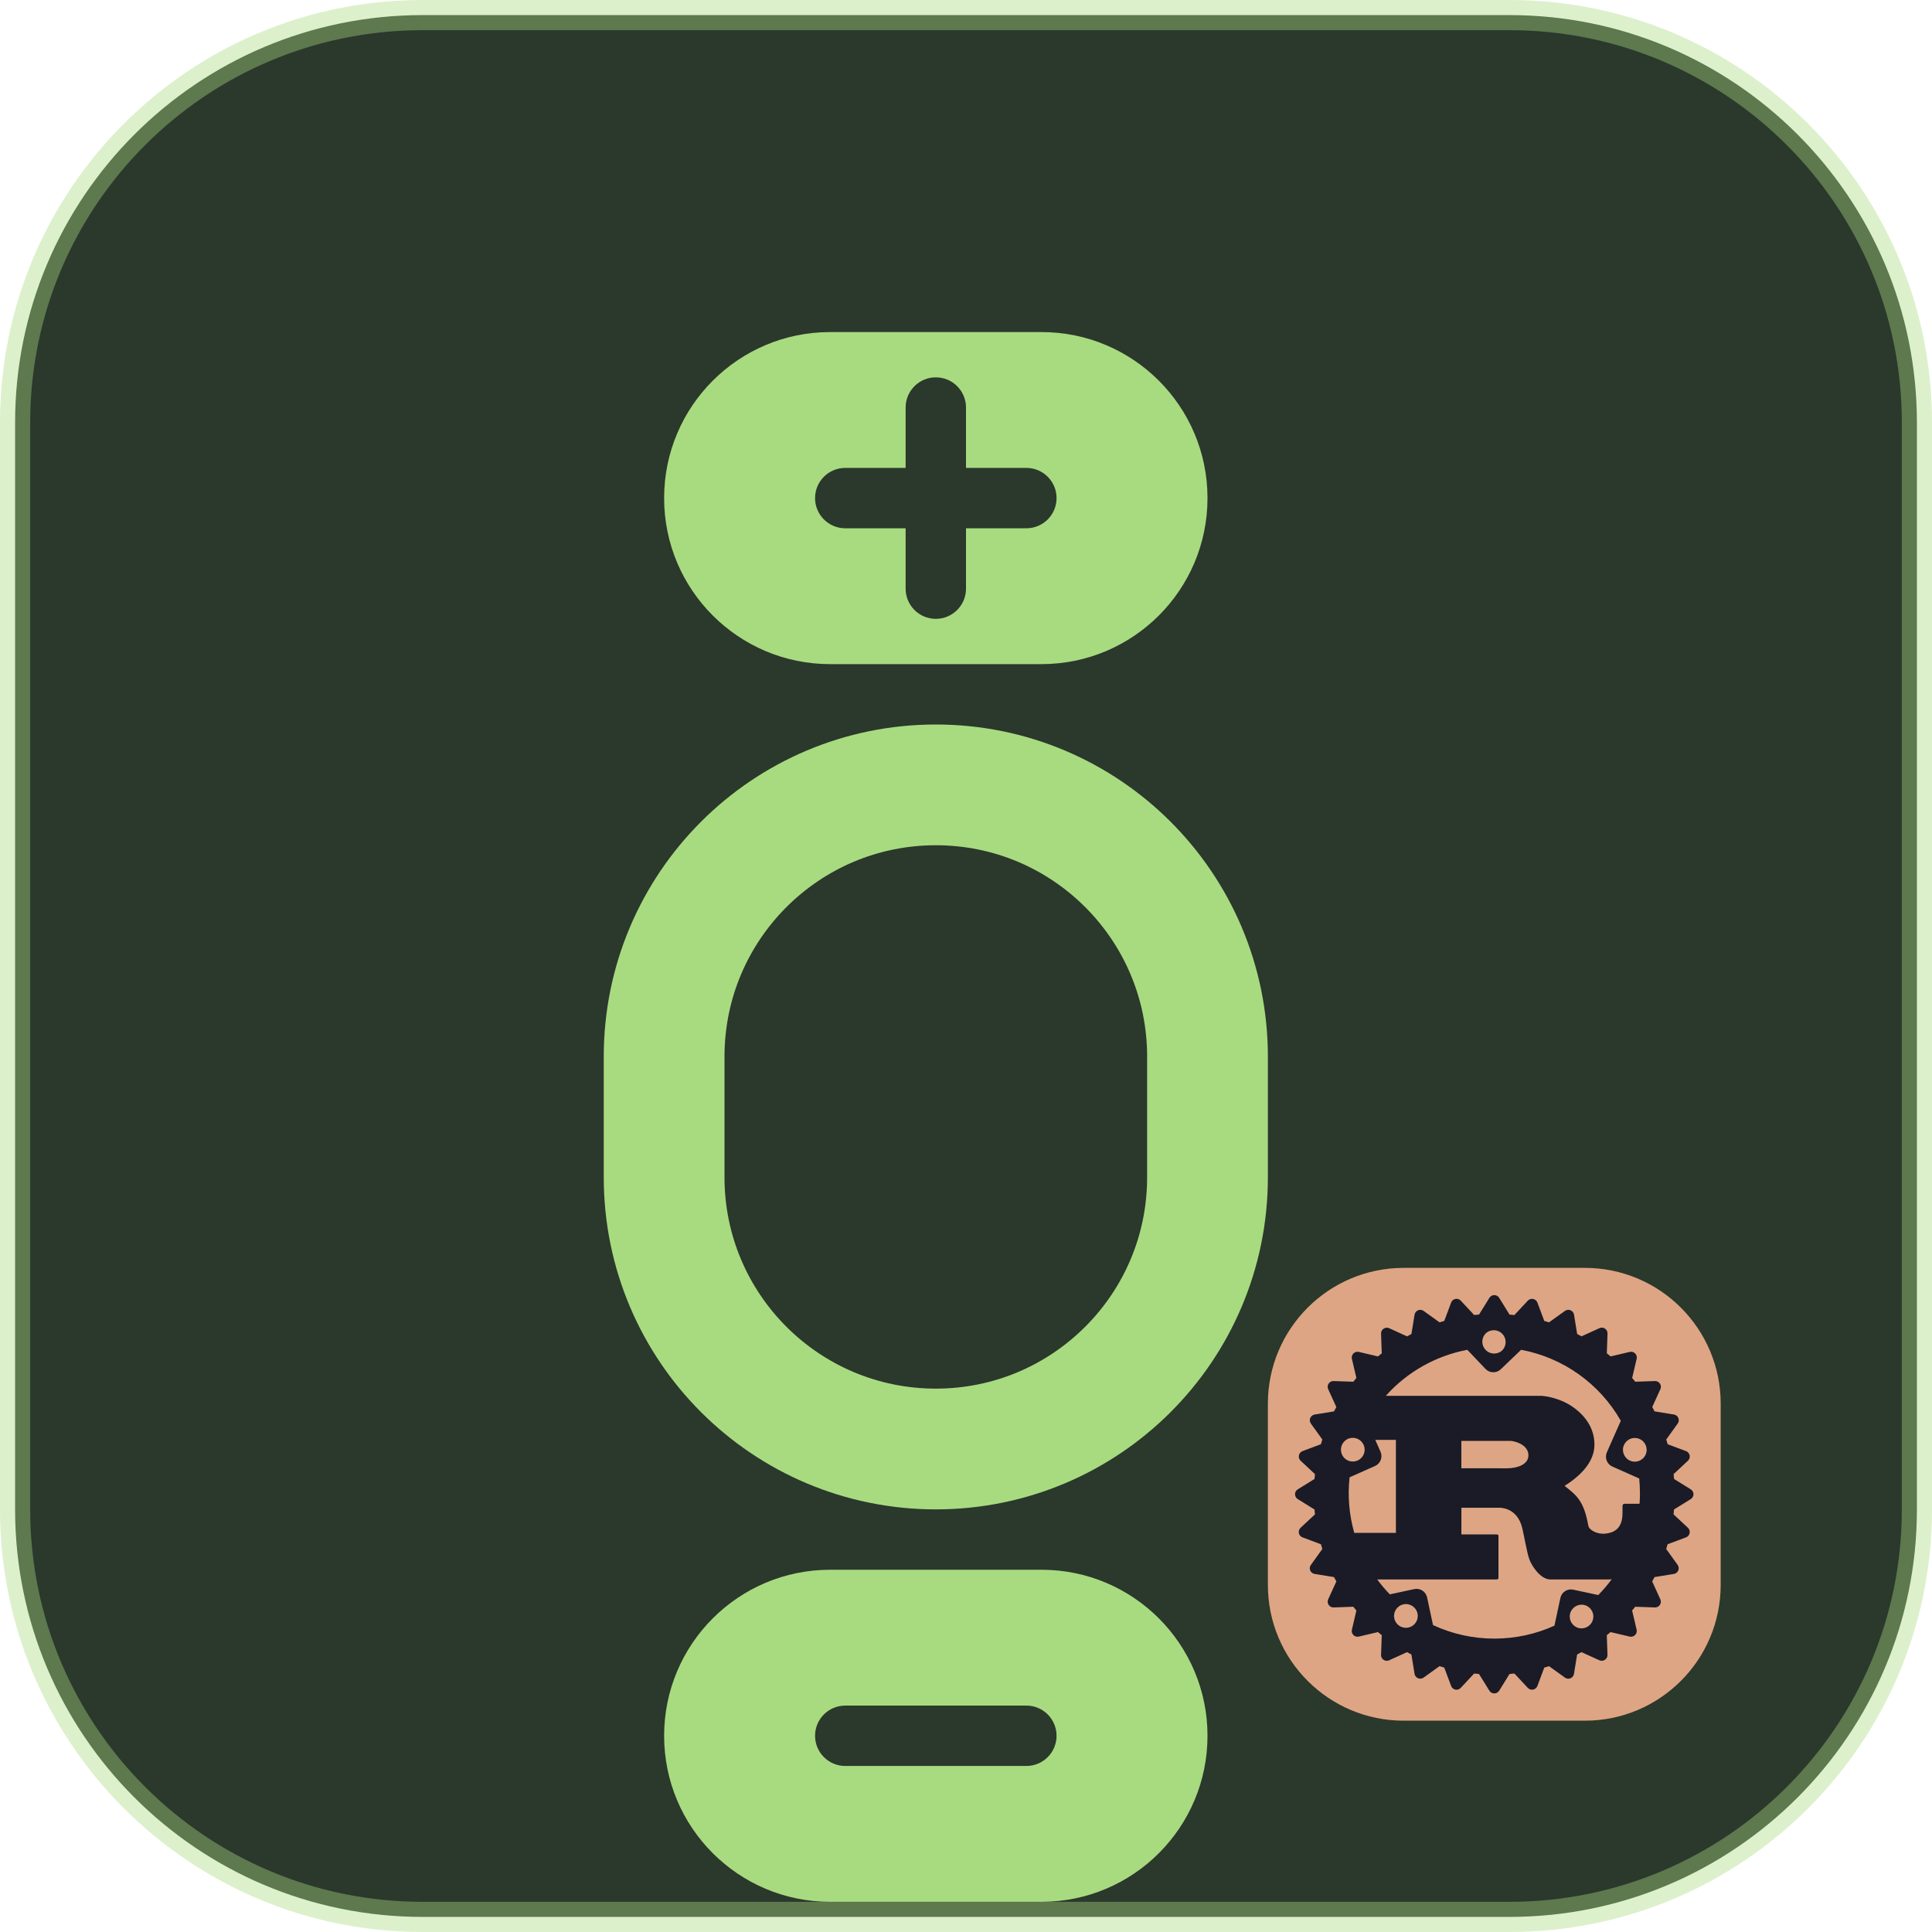
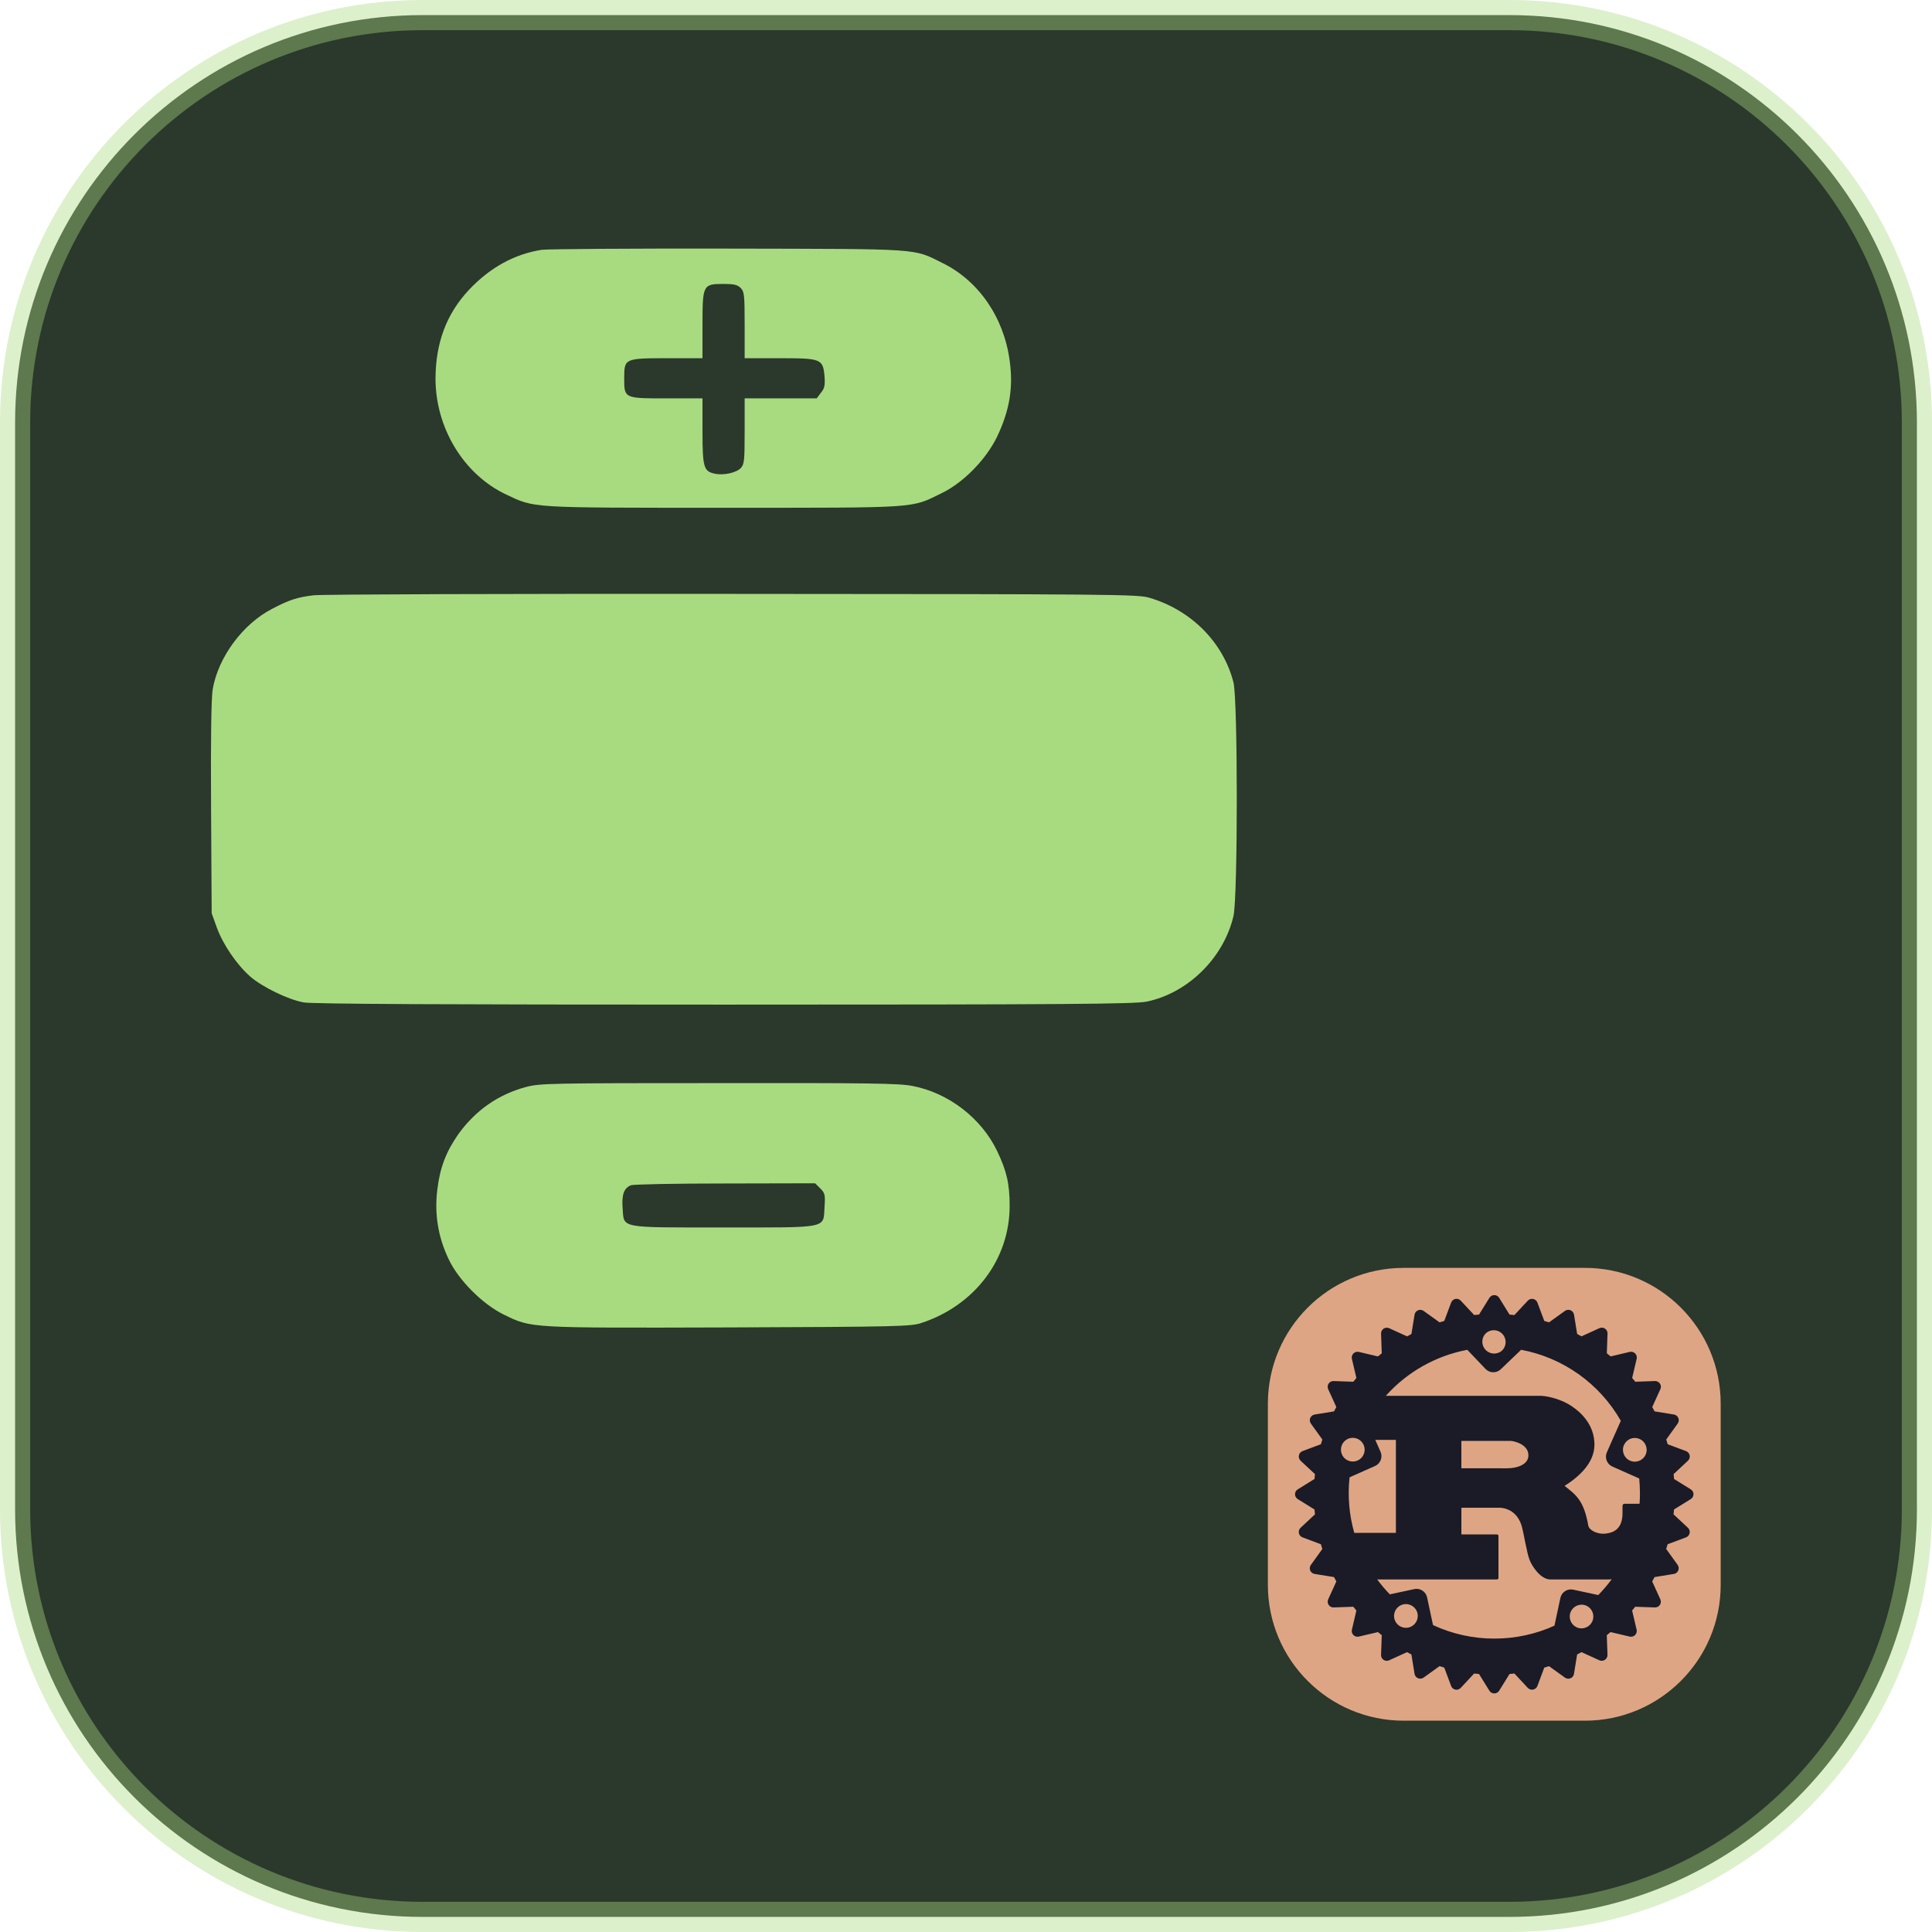
<svg xmlns="http://www.w3.org/2000/svg" viewBox="0 0 128 128" role="img" aria-label="Counter, Rust">
  <rect x="1" y="1" width="126" height="126" rx="27" fill="#2b382c" stroke="#a8db80" stroke-opacity="0.4" stroke-width="2" />
-   <g fill="#a8db80">
-     <rect x="44" y="22" width="36" height="22" rx="11" />
-     <rect x="44" y="104" width="36" height="22" rx="11" />
-     <rect x="44" y="52" width="36" height="44" rx="18" fill="none" stroke="#a8db80" stroke-width="8" />
-   </g>
-   <g fill="#2b382c">
-     <rect x="54" y="31" width="16" height="4" rx="2" />
-     <rect x="60" y="25" width="4" height="16" rx="2" />
-     <rect x="54" y="113" width="16" height="4" rx="2" />
+   <g transform="translate(-3.0667 103.2667) scale(0.0133 -0.0133)" fill="#a8db80">
+     <path d="M2929 6520 c-135 -21 -257 -88 -361 -198 -113 -120 -167 -264 -168 -443 0 -246 140 -477 350 -577 146 -69 109 -67 1085 -67 983 0 931 -3 1085 72 110 53 223 169 278 283 62 131 81 244 62 379 -29 215 -155 397 -334 485 -150 74 -92 70 -1066 72 -481 1 -900 -2 -931 -6z m991 -190 c18 -18 20 -33 20 -185 l0 -165 174 0 c208 0 216 -3 224 -91 3 -45 0 -59 -18 -81 l-21 -28 -180 0 -179 0 0 -163 c0 -148 -2 -165 -19 -184 -23 -24 -87 -38 -131 -28 -54 12 -60 32 -60 212 l0 163 -177 0 c-214 0 -213 -1 -213 101 0 98 2 99 217 99 l173 0 0 165 c0 201 2 205 105 205 52 0 69 -4 85 -20z" />
+     <path d="M1792 4799 c-82 -10 -121 -23 -207 -68 -145 -75 -268 -241 -295 -401 -7 -44 -10 -239 -8 -590 l3 -525 26 -72 c31 -85 100 -185 166 -243 61 -53 191 -116 267 -129 41 -8 694 -11 2095 -11 1728 0 2046 3 2104 15 206 43 383 218 432 426 22 95 22 1076 0 1164 -51 200 -211 361 -420 422 -56 17 -185 18 -2080 19 -1111 1 -2048 -2 -2083 -7z" />
+     <path d="M2852 2350 c-139 -37 -252 -116 -338 -235 -61 -87 -92 -167 -105 -277 -15 -121 4 -236 56 -345 49 -105 169 -225 275 -277 140 -68 119 -67 1124 -64 841 3 905 5 956 22 267 88 440 318 440 583 0 110 -14 172 -62 273 -78 164 -243 291 -423 325 -64 13 -221 15 -963 14 -840 0 -891 -1 -960 -19z m1465 -506 c23 -23 25 -31 21 -91 -7 -110 27 -103 -503 -103 -527 0 -495 -6 -503 97 -5 67 7 99 41 113 12 5 224 9 470 9 l448 1 26 -26z" />
  </g>
  <rect x="84" y="84" width="30" height="30" rx="9" fill="#dea584" />
  <path transform="translate(99 99) scale(1.1) translate(-12 -12)" fill="#1a1b26" d="M23.835 11.703l-1.007-.624a13.727 13.727 0 00-.028-.294l.866-.807a.348.348 0 00-.115-.578l-1.107-.414a8.496 8.496 0 00-.087-.286l.69-.959a.346.346 0 00-.226-.545l-1.166-.189a9.357 9.357 0 00-.141-.262l.49-1.076a.344.344 0 00-.027-.336.349.349 0 00-.301-.154l-1.185.042a6.744 6.744 0 00-.187-.227l.272-1.153a.347.347 0 00-.417-.417l-1.153.272a14.018 14.018 0 00-.228-.187l.042-1.185a.344.344 0 00-.49-.328l-1.076.491c-.087-.048-.174-.095-.262-.141l-.19-1.167A.348.348 0 0016.256.955l-.96.691a8.487 8.487 0 00-.285-.086l-.414-1.107a.348.348 0 00-.578-.115l-.807.867a9.294 9.294 0 00-.294-.028L12.295.168a.346.346 0 00-.589 0l-.624 1.007a13.738 13.738 0 00-.294.028L9.98.337a.346.346 0 00-.578.115l-.414 1.107c-.096.027-.19.057-.285.086L7.744.955a.348.348 0 00-.545.226L7.009 2.348a9.357 9.357 0 00-.262.141l-1.076-.491a.346.346 0 00-.49.328l.042 1.185a7.983 7.983 0 00-.228.187L3.841 3.425a.347.347 0 00-.417.417l.271 1.153c-.063.075-.126.151-.186.227l-1.185-.042a.346.346 0 00-.328.49l.491 1.076a9.167 9.167 0 00-.141.262l-1.166.189a.348.348 0 00-.226.545l.69.959a13.303 13.303 0 00-.087.285l-1.107.414a.348.348 0 00-.116.578l.866.807a9.294 9.294 0 00-.028.293l-1.007.624a.344.344 0 000 .589l1.007.624c.008.098.018.196.028.294l-.866.808a.346.346 0 00.116.578l1.107.414c.027.096.057.191.087.285l-.69.959a.345.345 0 00.227.545l1.166.189c.046.088.092.175.141.262l-.491 1.076a.346.346 0 00.328.49l1.183-.042c.062.077.123.153.187.228l-.271 1.154a.346.346 0 00.417.416l1.153-.271c.075.064.151.126.228.186l-.042 1.185a.344.344 0 00.49.327l1.076-.49c.087.049.174.095.262.141l.19 1.166a.348.348 0 00.545.227l.959-.69a9.299 9.299 0 00.285.087l.414 1.107a.345.345 0 00.578.115l.808-.866c.097.011.195.02.294.029l.624 1.007a.347.347 0 00.589 0l.624-1.007c.098-.009.196-.018.294-.029l.807.866a.348.348 0 00.578-.115l.414-1.107a8.463 8.463 0 00.285-.087l.959.69a.345.345 0 00.545-.227l.19-1.166c.088-.046.175-.093.262-.141l1.076.49a.347.347 0 00.49-.327l-.042-1.185a6.727 6.727 0 00.227-.186l1.153.271a.347.347 0 00.417-.416l-.271-1.154c.063-.075.126-.151.186-.228l1.185.042a.344.344 0 00.328-.49l-.49-1.076c.048-.087.095-.174.141-.262l1.166-.189a.348.348 0 00.226-.545l-.69-.959.087-.285 1.107-.414a.346.346 0 00.115-.578l-.866-.808c.01-.097.02-.195.028-.294l1.007-.624a.344.344 0 000-.589zm-6.741 8.355a.714.714 0 01.299-1.396.714.714 0 11-.3 1.396zm-.342-2.314a.649.649 0 00-.771.5l-.357 1.669c-1.103.501-2.329.779-3.619.779a8.737 8.737 0 01-3.695-.814l-.357-1.668a.648.648 0 00-.771-.499l-1.473.316a8.722 8.722 0 01-.761-.898h7.168c.081 0 .136-.014.136-.088v-2.536c0-.074-.054-.088-.136-.088h-2.097v-1.608h2.268c.206 0 1.107.059 1.394 1.209.09.353.287 1.504.423 1.873.135.413.683 1.238 1.268 1.238h3.572a.749.749 0 00.13-.013 8.787 8.787 0 01-.812.953zM6.837 20.024a.714.714 0 11-.3-1.396.714.714 0 01.3 1.396zM4.118 8.997a.714.714 0 11-1.304.579.714.714 0 011.304-.579zm-.835 1.981l1.535-.682a.65.65 0 00.33-.859l-.316-.715h1.243v5.603H3.567a8.775 8.775 0 01-.283-3.348zm6.734-.544V8.784h2.96c.153 0 1.079.177 1.079.87 0 .575-.711.781-1.295.781zm10.757 1.486c0 .219-.008.436-.024.651h-.9c-.09 0-.127.059-.127.148v.413c0 .973-.549 1.185-1.03 1.238-.458.052-.965-.191-1.028-.472-.27-1.519-.72-1.844-1.431-2.403.882-.56 1.799-1.386 1.799-2.491 0-1.194-.819-1.946-1.377-2.315-.782-.516-1.649-.62-1.883-.62H5.468a8.765 8.765 0 014.907-2.77l1.097 1.151a.648.648 0 00.918.021l1.227-1.174a8.775 8.775 0 016.004 4.276l-.84 1.898a.652.652 0 00.33.859l1.618.719c.028.287.043.577.043.872zm-9.301-9.599a.713.713 0 11.984 1.032.714.714 0 01-.984-1.032zm8.339 6.71a.711.711 0 01.94-.362.714.714 0 11-.941.363z" />
</svg>
